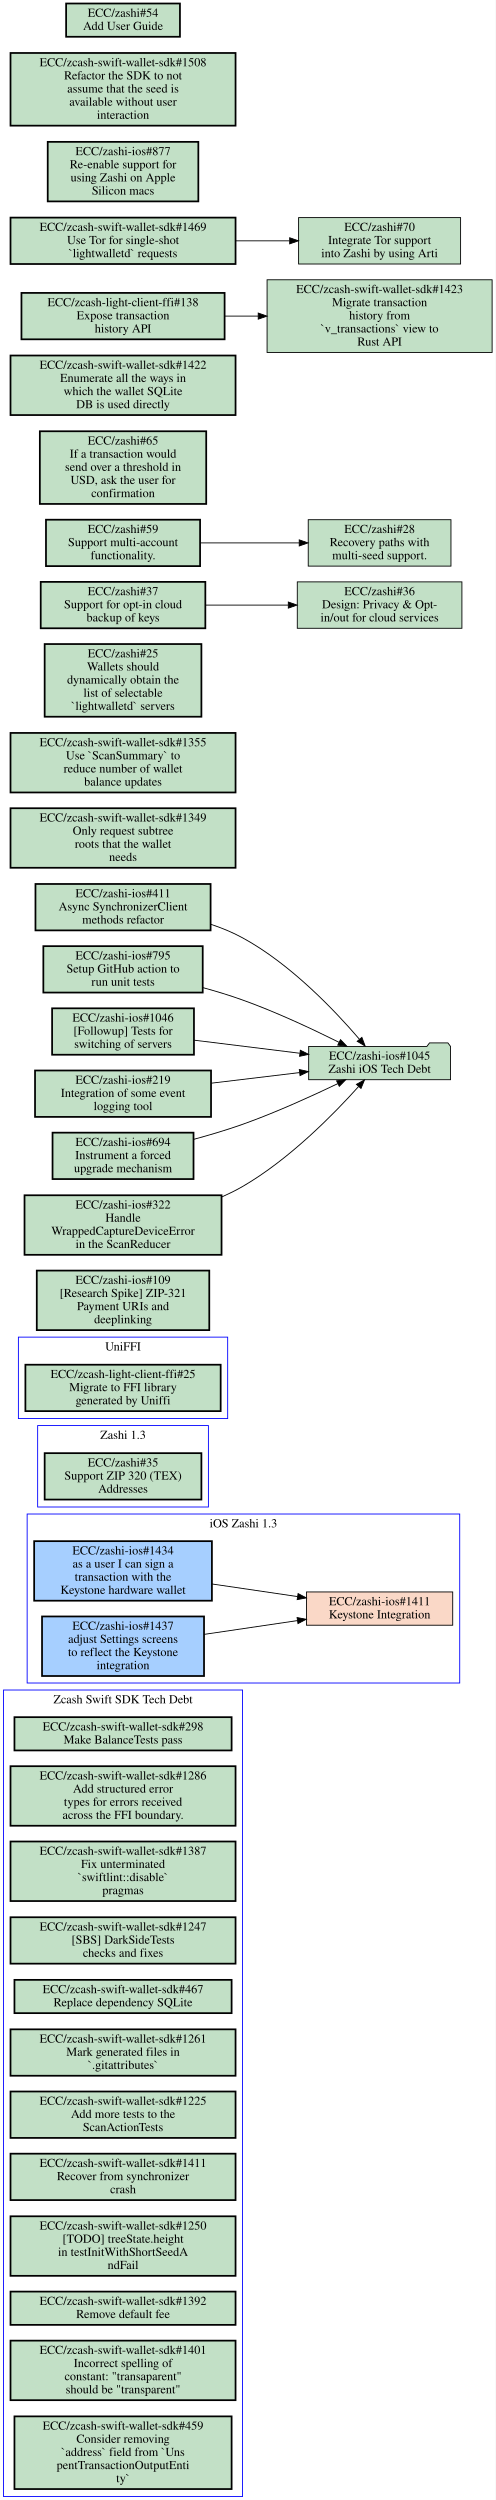
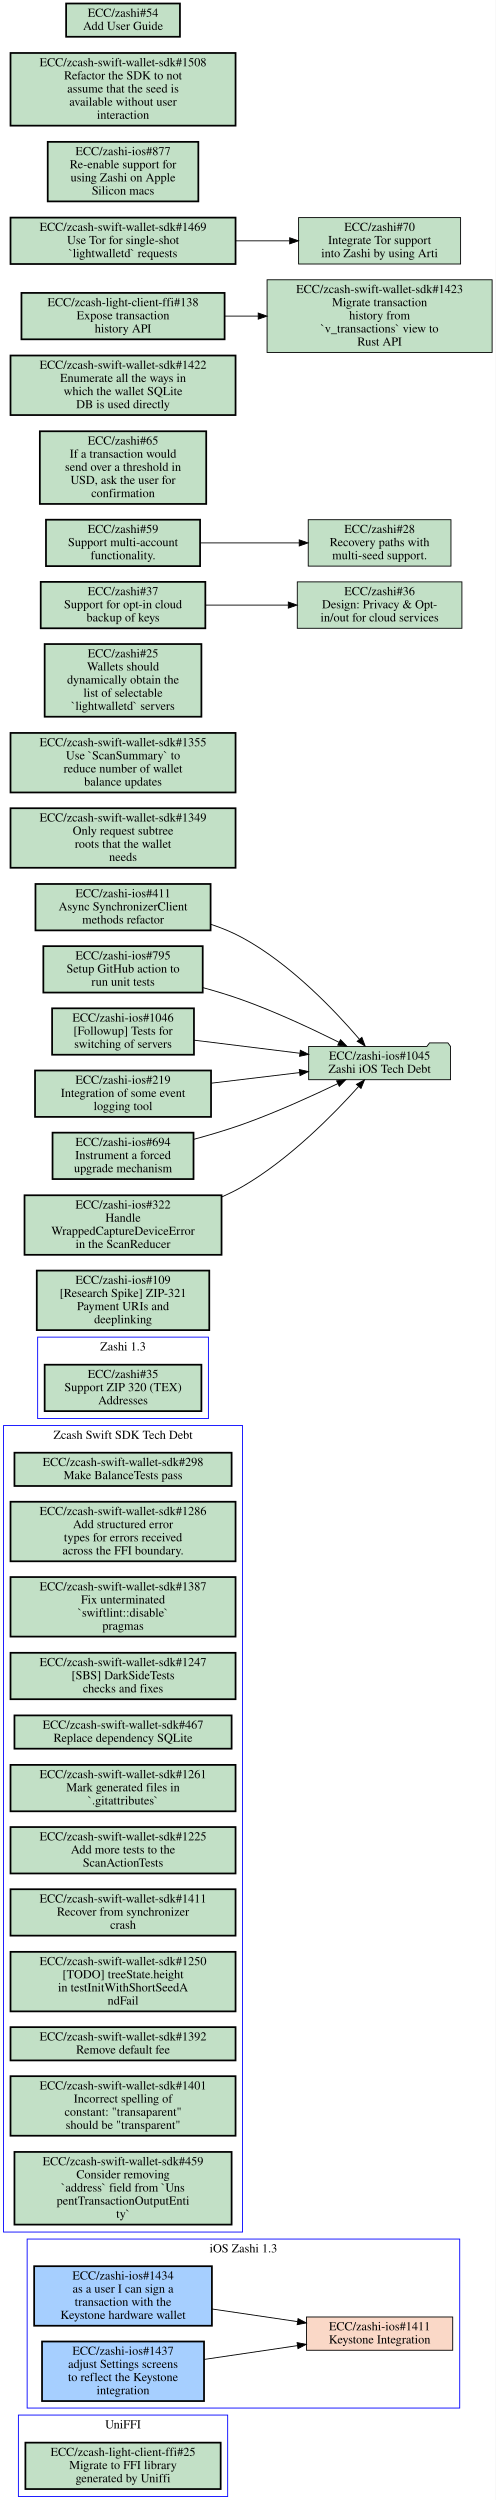
<svg xmlns="http://www.w3.org/2000/svg" xmlns:xlink="http://www.w3.org/1999/xlink" width="566pt" height="2855pt" viewBox="0.00 0.00 566.00 2855.00">
  <g id="graph0" class="graph" transform="scale(1 1) rotate(0) translate(4 2851)">
    <polygon fill="white" stroke="transparent" points="-4,4 -4,-2851 562,-2851 562,4 -4,4" />
    <g id="clust1" class="cluster">
-       <polygon fill="none" stroke="blue" points="27,-929 27,-1122 521,-1122 521,-929 27,-929" />
-       <text text-anchor="middle" x="274" y="-1106.8" font-family="Times,serif" font-size="14.00">iOS Zashi 1.3</text>
+       <polygon fill="none" stroke="blue" points="39,-1231 39,-1324 234,-1324 234,-1231 39,-1231" />
+       <text text-anchor="middle" x="136.5" y="-1308.8" font-family="Times,serif" font-size="14.00">Zashi 1.3</text>
    </g>
    <g id="clust2" class="cluster">
-       <polygon fill="none" stroke="blue" points="0,0 0,-921 273,-921 273,0 0,0" />
-       <text text-anchor="middle" x="136.5" y="-905.8" font-family="Times,serif" font-size="14.00">Zcash Swift SDK Tech Debt</text>
+       <polygon fill="none" stroke="blue" points="0,-302 0,-1223 273,-1223 273,-302 0,-302" />
+       <text text-anchor="middle" x="136.5" y="-1207.8" font-family="Times,serif" font-size="14.00">Zcash Swift SDK Tech Debt</text>
    </g>
    <g id="clust3" class="cluster">
-       <polygon fill="none" stroke="blue" points="39,-1130 39,-1223 234,-1223 234,-1130 39,-1130" />
-       <text text-anchor="middle" x="136.5" y="-1207.8" font-family="Times,serif" font-size="14.00">Zashi 1.3</text>
+       <polygon fill="none" stroke="blue" points="27,-101 27,-294 521,-294 521,-101 27,-101" />
+       <text text-anchor="middle" x="274" y="-278.8" font-family="Times,serif" font-size="14.00">iOS Zashi 1.3</text>
    </g>
    <g id="clust4" class="cluster">
-       <polygon fill="none" stroke="blue" points="17,-1231 17,-1324 256,-1324 256,-1231 17,-1231" />
-       <text text-anchor="middle" x="136.5" y="-1308.8" font-family="Times,serif" font-size="14.00">UniFFI</text>
-     </g>
-     <g id="node1" class="node closed">
+       <polygon fill="none" stroke="blue" points="17,0 17,-93 256,-93 256,0 17,0" />
+       <text text-anchor="middle" x="136.5" y="-77.8" font-family="Times,serif" font-size="14.00">UniFFI</text>
+     </g>
+     <g id="node1" class="node open">
      <g id="a_node1">
-         <a xlink:href="https://github.com/Electric-Coin-Company/zashi-ios/issues/1411" xlink:title="ECC/zashi-ios#1411&#10;Keystone Integration" target="_blank">
-           <polygon fill="#fad8c7" stroke="black" points="513,-1033 346,-1033 346,-995 513,-995 513,-1033" />
-           <text text-anchor="middle" x="429.5" y="-1017.8" font-family="Times,serif" font-size="14.00">ECC/zashi-ios#1411</text>
-           <text text-anchor="middle" x="429.5" y="-1002.8" font-family="Times,serif" font-size="14.00">Keystone Integration</text>
-         </a>
-       </g>
-     </g>
-     <g id="node2" class="node committed">
+         <a xlink:href="https://github.com/Electric-Coin-Company/zashi/issues/35" xlink:title="ECC/zashi#35&#10;Support ZIP 320 (TEX)&#10;Addresses" target="_blank">
+           <polygon fill="#c2e0c6" stroke="black" stroke-width="2" points="226,-1292.5 47,-1292.5 47,-1239.5 226,-1239.5 226,-1292.5" />
+           <text text-anchor="middle" x="136.5" y="-1277.3" font-family="Times,serif" font-size="14.00">ECC/zashi#35</text>
+           <text text-anchor="middle" x="136.5" y="-1262.3" font-family="Times,serif" font-size="14.00">Support ZIP 320 (TEX)</text>
+           <text text-anchor="middle" x="136.5" y="-1247.3" font-family="Times,serif" font-size="14.00">Addresses</text>
+         </a>
+       </g>
+     </g>
+     <g id="node2" class="node open">
      <g id="a_node2">
-         <a xlink:href="https://github.com/Electric-Coin-Company/zashi-ios/issues/1434" xlink:title="ECC/zashi-ios#1434&#10;as a user I can sign a&#10;transaction with the&#10;Keystone hardware wallet" target="_blank">
-           <polygon fill="#a6cfff" stroke="black" stroke-width="2" points="238,-1091 35,-1091 35,-1023 238,-1023 238,-1091" />
-           <text text-anchor="middle" x="136.5" y="-1075.8" font-family="Times,serif" font-size="14.00">ECC/zashi-ios#1434</text>
-           <text text-anchor="middle" x="136.5" y="-1060.8" font-family="Times,serif" font-size="14.00">as a user I can sign a</text>
-           <text text-anchor="middle" x="136.5" y="-1045.8" font-family="Times,serif" font-size="14.00">transaction with the</text>
-           <text text-anchor="middle" x="136.5" y="-1030.8" font-family="Times,serif" font-size="14.00">Keystone hardware wallet</text>
-         </a>
-       </g>
-     </g>
-     <g id="edge1" class="edge">
-       <path fill="none" stroke="black" d="M238.05,-1042.1C269.78,-1037.5 304.66,-1032.3 335.81,-1027.7" />
-       <polygon fill="black" stroke="black" points="336.41,-1031.15 345.78,-1026.2 335.37,-1024.23 336.41,-1031.15" />
-     </g>
-     <g id="node3" class="node committed">
+         <a xlink:href="https://github.com/Electric-Coin-Company/zcash-swift-wallet-sdk/issues/298" xlink:title="ECC/zcash-swift-wallet-sdk#298&#10;Make BalanceTests pass" target="_blank">
+           <polygon fill="#c2e0c6" stroke="black" stroke-width="2" points="260.5,-1192 12.5,-1192 12.5,-1154 260.5,-1154 260.5,-1192" />
+           <text text-anchor="middle" x="136.5" y="-1176.8" font-family="Times,serif" font-size="14.00">ECC/zcash-swift-wallet-sdk#298</text>
+           <text text-anchor="middle" x="136.5" y="-1161.8" font-family="Times,serif" font-size="14.00">Make BalanceTests pass</text>
+         </a>
+       </g>
+     </g>
+     <g id="node3" class="node open">
      <g id="a_node3">
-         <a xlink:href="https://github.com/Electric-Coin-Company/zashi-ios/issues/1437" xlink:title="ECC/zashi-ios#1437&#10;adjust Settings screens&#10;to reflect the Keystone&#10;integration" target="_blank">
-           <polygon fill="#a6cfff" stroke="black" stroke-width="2" points="229,-1005 44,-1005 44,-937 229,-937 229,-1005" />
-           <text text-anchor="middle" x="136.5" y="-989.8" font-family="Times,serif" font-size="14.00">ECC/zashi-ios#1437</text>
-           <text text-anchor="middle" x="136.5" y="-974.8" font-family="Times,serif" font-size="14.00">adjust Settings screens</text>
-           <text text-anchor="middle" x="136.5" y="-959.8" font-family="Times,serif" font-size="14.00">to reflect the Keystone</text>
-           <text text-anchor="middle" x="136.5" y="-944.8" font-family="Times,serif" font-size="14.00">integration</text>
-         </a>
-       </g>
-     </g>
-     <g id="edge2" class="edge">
-       <path fill="none" stroke="black" d="M229.17,-984.55C263.14,-989.57 301.66,-995.3 335.72,-1000.3" />
-       <polygon fill="black" stroke="black" points="335.26,-1003.77 345.67,-1001.8 336.3,-996.85 335.26,-1003.77" />
+         <a xlink:href="https://github.com/Electric-Coin-Company/zcash-swift-wallet-sdk/issues/1286" xlink:title="ECC/zcash-swift-wallet-sdk#1286&#10;Add structured error&#10;types for errors received&#10;across the FFI boundary." target="_blank">
+           <polygon fill="#c2e0c6" stroke="black" stroke-width="2" points="265,-1136 8,-1136 8,-1068 265,-1068 265,-1136" />
+           <text text-anchor="middle" x="136.5" y="-1120.8" font-family="Times,serif" font-size="14.00">ECC/zcash-swift-wallet-sdk#1286</text>
+           <text text-anchor="middle" x="136.5" y="-1105.8" font-family="Times,serif" font-size="14.00">Add structured error</text>
+           <text text-anchor="middle" x="136.5" y="-1090.8" font-family="Times,serif" font-size="14.00">types for errors received</text>
+           <text text-anchor="middle" x="136.5" y="-1075.8" font-family="Times,serif" font-size="14.00">across the FFI boundary.</text>
+         </a>
+       </g>
    </g>
    <g id="node4" class="node open">
      <g id="a_node4">
-         <a xlink:href="https://github.com/Electric-Coin-Company/zcash-swift-wallet-sdk/issues/298" xlink:title="ECC/zcash-swift-wallet-sdk#298&#10;Make BalanceTests pass" target="_blank">
-           <polygon fill="#c2e0c6" stroke="black" stroke-width="2" points="260.5,-890 12.5,-890 12.5,-852 260.5,-852 260.5,-890" />
-           <text text-anchor="middle" x="136.5" y="-874.8" font-family="Times,serif" font-size="14.00">ECC/zcash-swift-wallet-sdk#298</text>
-           <text text-anchor="middle" x="136.5" y="-859.8" font-family="Times,serif" font-size="14.00">Make BalanceTests pass</text>
+         <a xlink:href="https://github.com/Electric-Coin-Company/zcash-swift-wallet-sdk/issues/1387" xlink:title="ECC/zcash-swift-wallet-sdk#1387&#10;Fix unterminated&#10;`swiftlint::disable`&#10;pragmas" target="_blank">
+           <polygon fill="#c2e0c6" stroke="black" stroke-width="2" points="265,-1050 8,-1050 8,-982 265,-982 265,-1050" />
+           <text text-anchor="middle" x="136.5" y="-1034.8" font-family="Times,serif" font-size="14.00">ECC/zcash-swift-wallet-sdk#1387</text>
+           <text text-anchor="middle" x="136.5" y="-1019.8" font-family="Times,serif" font-size="14.00">Fix unterminated</text>
+           <text text-anchor="middle" x="136.5" y="-1004.8" font-family="Times,serif" font-size="14.00">`swiftlint::disable`</text>
+           <text text-anchor="middle" x="136.5" y="-989.8" font-family="Times,serif" font-size="14.00">pragmas</text>
        </a>
      </g>
    </g>
    <g id="node5" class="node open">
      <g id="a_node5">
-         <a xlink:href="https://github.com/Electric-Coin-Company/zcash-swift-wallet-sdk/issues/1286" xlink:title="ECC/zcash-swift-wallet-sdk#1286&#10;Add structured error&#10;types for errors received&#10;across the FFI boundary." target="_blank">
-           <polygon fill="#c2e0c6" stroke="black" stroke-width="2" points="265,-834 8,-834 8,-766 265,-766 265,-834" />
-           <text text-anchor="middle" x="136.5" y="-818.8" font-family="Times,serif" font-size="14.00">ECC/zcash-swift-wallet-sdk#1286</text>
-           <text text-anchor="middle" x="136.5" y="-803.8" font-family="Times,serif" font-size="14.00">Add structured error</text>
-           <text text-anchor="middle" x="136.5" y="-788.8" font-family="Times,serif" font-size="14.00">types for errors received</text>
-           <text text-anchor="middle" x="136.5" y="-773.8" font-family="Times,serif" font-size="14.00">across the FFI boundary.</text>
+         <a xlink:href="https://github.com/Electric-Coin-Company/zcash-swift-wallet-sdk/issues/1247" xlink:title="ECC/zcash-swift-wallet-sdk#1247&#10;[SBS] DarkSideTests&#10;checks and fixes" target="_blank">
+           <polygon fill="#c2e0c6" stroke="black" stroke-width="2" points="265,-963.5 8,-963.5 8,-910.5 265,-910.5 265,-963.5" />
+           <text text-anchor="middle" x="136.5" y="-948.3" font-family="Times,serif" font-size="14.00">ECC/zcash-swift-wallet-sdk#1247</text>
+           <text text-anchor="middle" x="136.5" y="-933.3" font-family="Times,serif" font-size="14.00">[SBS] DarkSideTests</text>
+           <text text-anchor="middle" x="136.5" y="-918.3" font-family="Times,serif" font-size="14.00">checks and fixes</text>
        </a>
      </g>
    </g>
    <g id="node6" class="node open">
      <g id="a_node6">
-         <a xlink:href="https://github.com/Electric-Coin-Company/zcash-swift-wallet-sdk/issues/1387" xlink:title="ECC/zcash-swift-wallet-sdk#1387&#10;Fix unterminated&#10;`swiftlint::disable`&#10;pragmas" target="_blank">
-           <polygon fill="#c2e0c6" stroke="black" stroke-width="2" points="265,-748 8,-748 8,-680 265,-680 265,-748" />
-           <text text-anchor="middle" x="136.5" y="-732.8" font-family="Times,serif" font-size="14.00">ECC/zcash-swift-wallet-sdk#1387</text>
-           <text text-anchor="middle" x="136.5" y="-717.8" font-family="Times,serif" font-size="14.00">Fix unterminated</text>
-           <text text-anchor="middle" x="136.5" y="-702.8" font-family="Times,serif" font-size="14.00">`swiftlint::disable`</text>
-           <text text-anchor="middle" x="136.5" y="-687.8" font-family="Times,serif" font-size="14.00">pragmas</text>
+         <a xlink:href="https://github.com/Electric-Coin-Company/zcash-swift-wallet-sdk/issues/467" xlink:title="ECC/zcash-swift-wallet-sdk#467&#10;Replace dependency SQLite" target="_blank">
+           <polygon fill="#c2e0c6" stroke="black" stroke-width="2" points="260.5,-892 12.5,-892 12.5,-854 260.5,-854 260.5,-892" />
+           <text text-anchor="middle" x="136.5" y="-876.8" font-family="Times,serif" font-size="14.00">ECC/zcash-swift-wallet-sdk#467</text>
+           <text text-anchor="middle" x="136.5" y="-861.8" font-family="Times,serif" font-size="14.00">Replace dependency SQLite</text>
        </a>
      </g>
    </g>
    <g id="node7" class="node open">
      <g id="a_node7">
-         <a xlink:href="https://github.com/Electric-Coin-Company/zcash-swift-wallet-sdk/issues/1247" xlink:title="ECC/zcash-swift-wallet-sdk#1247&#10;[SBS] DarkSideTests&#10;checks and fixes" target="_blank">
-           <polygon fill="#c2e0c6" stroke="black" stroke-width="2" points="265,-661.5 8,-661.5 8,-608.5 265,-608.5 265,-661.5" />
-           <text text-anchor="middle" x="136.5" y="-646.3" font-family="Times,serif" font-size="14.00">ECC/zcash-swift-wallet-sdk#1247</text>
-           <text text-anchor="middle" x="136.5" y="-631.3" font-family="Times,serif" font-size="14.00">[SBS] DarkSideTests</text>
-           <text text-anchor="middle" x="136.5" y="-616.3" font-family="Times,serif" font-size="14.00">checks and fixes</text>
+         <a xlink:href="https://github.com/Electric-Coin-Company/zcash-swift-wallet-sdk/issues/1261" xlink:title="ECC/zcash-swift-wallet-sdk#1261&#10;Mark generated files in&#10;`.gitattributes`" target="_blank">
+           <polygon fill="#c2e0c6" stroke="black" stroke-width="2" points="265,-835.5 8,-835.5 8,-782.5 265,-782.5 265,-835.5" />
+           <text text-anchor="middle" x="136.5" y="-820.3" font-family="Times,serif" font-size="14.00">ECC/zcash-swift-wallet-sdk#1261</text>
+           <text text-anchor="middle" x="136.5" y="-805.3" font-family="Times,serif" font-size="14.00">Mark generated files in</text>
+           <text text-anchor="middle" x="136.5" y="-790.3" font-family="Times,serif" font-size="14.00">`.gitattributes`</text>
        </a>
      </g>
    </g>
    <g id="node8" class="node open">
      <g id="a_node8">
-         <a xlink:href="https://github.com/Electric-Coin-Company/zcash-swift-wallet-sdk/issues/467" xlink:title="ECC/zcash-swift-wallet-sdk#467&#10;Replace dependency SQLite" target="_blank">
-           <polygon fill="#c2e0c6" stroke="black" stroke-width="2" points="260.5,-590 12.5,-590 12.5,-552 260.5,-552 260.5,-590" />
-           <text text-anchor="middle" x="136.5" y="-574.8" font-family="Times,serif" font-size="14.00">ECC/zcash-swift-wallet-sdk#467</text>
-           <text text-anchor="middle" x="136.5" y="-559.8" font-family="Times,serif" font-size="14.00">Replace dependency SQLite</text>
+         <a xlink:href="https://github.com/Electric-Coin-Company/zcash-swift-wallet-sdk/issues/1225" xlink:title="ECC/zcash-swift-wallet-sdk#1225&#10;Add more tests to the&#10;ScanActionTests" target="_blank">
+           <polygon fill="#c2e0c6" stroke="black" stroke-width="2" points="265,-764.5 8,-764.5 8,-711.5 265,-711.5 265,-764.5" />
+           <text text-anchor="middle" x="136.5" y="-749.3" font-family="Times,serif" font-size="14.00">ECC/zcash-swift-wallet-sdk#1225</text>
+           <text text-anchor="middle" x="136.5" y="-734.3" font-family="Times,serif" font-size="14.00">Add more tests to the</text>
+           <text text-anchor="middle" x="136.5" y="-719.3" font-family="Times,serif" font-size="14.00">ScanActionTests</text>
        </a>
      </g>
    </g>
    <g id="node9" class="node open">
      <g id="a_node9">
-         <a xlink:href="https://github.com/Electric-Coin-Company/zcash-swift-wallet-sdk/issues/1261" xlink:title="ECC/zcash-swift-wallet-sdk#1261&#10;Mark generated files in&#10;`.gitattributes`" target="_blank">
-           <polygon fill="#c2e0c6" stroke="black" stroke-width="2" points="265,-533.5 8,-533.5 8,-480.5 265,-480.5 265,-533.5" />
-           <text text-anchor="middle" x="136.5" y="-518.3" font-family="Times,serif" font-size="14.00">ECC/zcash-swift-wallet-sdk#1261</text>
-           <text text-anchor="middle" x="136.5" y="-503.3" font-family="Times,serif" font-size="14.00">Mark generated files in</text>
-           <text text-anchor="middle" x="136.5" y="-488.3" font-family="Times,serif" font-size="14.00">`.gitattributes`</text>
+         <a xlink:href="https://github.com/Electric-Coin-Company/zcash-swift-wallet-sdk/issues/1411" xlink:title="ECC/zcash-swift-wallet-sdk#1411&#10;Recover from synchronizer&#10;crash" target="_blank">
+           <polygon fill="#c2e0c6" stroke="black" stroke-width="2" points="265,-693.5 8,-693.5 8,-640.5 265,-640.5 265,-693.5" />
+           <text text-anchor="middle" x="136.5" y="-678.3" font-family="Times,serif" font-size="14.00">ECC/zcash-swift-wallet-sdk#1411</text>
+           <text text-anchor="middle" x="136.5" y="-663.3" font-family="Times,serif" font-size="14.00">Recover from synchronizer</text>
+           <text text-anchor="middle" x="136.5" y="-648.3" font-family="Times,serif" font-size="14.00">crash</text>
        </a>
      </g>
    </g>
    <g id="node10" class="node open">
      <g id="a_node10">
-         <a xlink:href="https://github.com/Electric-Coin-Company/zcash-swift-wallet-sdk/issues/1225" xlink:title="ECC/zcash-swift-wallet-sdk#1225&#10;Add more tests to the&#10;ScanActionTests" target="_blank">
-           <polygon fill="#c2e0c6" stroke="black" stroke-width="2" points="265,-462.5 8,-462.5 8,-409.5 265,-409.5 265,-462.5" />
-           <text text-anchor="middle" x="136.5" y="-447.3" font-family="Times,serif" font-size="14.00">ECC/zcash-swift-wallet-sdk#1225</text>
-           <text text-anchor="middle" x="136.5" y="-432.3" font-family="Times,serif" font-size="14.00">Add more tests to the</text>
-           <text text-anchor="middle" x="136.5" y="-417.3" font-family="Times,serif" font-size="14.00">ScanActionTests</text>
+         <a xlink:href="https://github.com/Electric-Coin-Company/zcash-swift-wallet-sdk/issues/1250" xlink:title="ECC/zcash-swift-wallet-sdk#1250&#10;[TODO] treeState.height&#10;in testInitWithShortSeedA&#10;ndFail" target="_blank">
+           <polygon fill="#c2e0c6" stroke="black" stroke-width="2" points="265,-622 8,-622 8,-554 265,-554 265,-622" />
+           <text text-anchor="middle" x="136.5" y="-606.8" font-family="Times,serif" font-size="14.00">ECC/zcash-swift-wallet-sdk#1250</text>
+           <text text-anchor="middle" x="136.5" y="-591.8" font-family="Times,serif" font-size="14.00">[TODO] treeState.height</text>
+           <text text-anchor="middle" x="136.5" y="-576.8" font-family="Times,serif" font-size="14.00">in testInitWithShortSeedA</text>
+           <text text-anchor="middle" x="136.5" y="-561.8" font-family="Times,serif" font-size="14.00">ndFail</text>
        </a>
      </g>
    </g>
    <g id="node11" class="node open">
      <g id="a_node11">
-         <a xlink:href="https://github.com/Electric-Coin-Company/zcash-swift-wallet-sdk/issues/1411" xlink:title="ECC/zcash-swift-wallet-sdk#1411&#10;Recover from synchronizer&#10;crash" target="_blank">
-           <polygon fill="#c2e0c6" stroke="black" stroke-width="2" points="265,-391.5 8,-391.5 8,-338.5 265,-338.5 265,-391.5" />
-           <text text-anchor="middle" x="136.5" y="-376.3" font-family="Times,serif" font-size="14.00">ECC/zcash-swift-wallet-sdk#1411</text>
-           <text text-anchor="middle" x="136.5" y="-361.3" font-family="Times,serif" font-size="14.00">Recover from synchronizer</text>
-           <text text-anchor="middle" x="136.5" y="-346.3" font-family="Times,serif" font-size="14.00">crash</text>
+         <a xlink:href="https://github.com/Electric-Coin-Company/zcash-swift-wallet-sdk/issues/1392" xlink:title="ECC/zcash-swift-wallet-sdk#1392&#10;Remove default fee" target="_blank">
+           <polygon fill="#c2e0c6" stroke="black" stroke-width="2" points="265,-536 8,-536 8,-498 265,-498 265,-536" />
+           <text text-anchor="middle" x="136.5" y="-520.8" font-family="Times,serif" font-size="14.00">ECC/zcash-swift-wallet-sdk#1392</text>
+           <text text-anchor="middle" x="136.5" y="-505.8" font-family="Times,serif" font-size="14.00">Remove default fee</text>
        </a>
      </g>
    </g>
    <g id="node12" class="node open">
      <g id="a_node12">
-         <a xlink:href="https://github.com/Electric-Coin-Company/zcash-swift-wallet-sdk/issues/1250" xlink:title="ECC/zcash-swift-wallet-sdk#1250&#10;[TODO] treeState.height&#10;in testInitWithShortSeedA&#10;ndFail" target="_blank">
-           <polygon fill="#c2e0c6" stroke="black" stroke-width="2" points="265,-320 8,-320 8,-252 265,-252 265,-320" />
-           <text text-anchor="middle" x="136.5" y="-304.8" font-family="Times,serif" font-size="14.00">ECC/zcash-swift-wallet-sdk#1250</text>
-           <text text-anchor="middle" x="136.5" y="-289.8" font-family="Times,serif" font-size="14.00">[TODO] treeState.height</text>
-           <text text-anchor="middle" x="136.5" y="-274.8" font-family="Times,serif" font-size="14.00">in testInitWithShortSeedA</text>
-           <text text-anchor="middle" x="136.5" y="-259.8" font-family="Times,serif" font-size="14.00">ndFail</text>
+         <a xlink:href="https://github.com/Electric-Coin-Company/zcash-swift-wallet-sdk/issues/1401" xlink:title="ECC/zcash-swift-wallet-sdk#1401&#10;Incorrect spelling of&#10;constant: &quot;transaparent&quot;&#10;should be &quot;transparent&quot;" target="_blank">
+           <polygon fill="#c2e0c6" stroke="black" stroke-width="2" points="265,-480 8,-480 8,-412 265,-412 265,-480" />
+           <text text-anchor="middle" x="136.5" y="-464.8" font-family="Times,serif" font-size="14.00">ECC/zcash-swift-wallet-sdk#1401</text>
+           <text text-anchor="middle" x="136.5" y="-449.8" font-family="Times,serif" font-size="14.00">Incorrect spelling of</text>
+           <text text-anchor="middle" x="136.5" y="-434.8" font-family="Times,serif" font-size="14.00">constant: "transaparent"</text>
+           <text text-anchor="middle" x="136.5" y="-419.8" font-family="Times,serif" font-size="14.00">should be "transparent"</text>
        </a>
      </g>
    </g>
    <g id="node13" class="node open">
      <g id="a_node13">
-         <a xlink:href="https://github.com/Electric-Coin-Company/zcash-swift-wallet-sdk/issues/1392" xlink:title="ECC/zcash-swift-wallet-sdk#1392&#10;Remove default fee" target="_blank">
-           <polygon fill="#c2e0c6" stroke="black" stroke-width="2" points="265,-234 8,-234 8,-196 265,-196 265,-234" />
-           <text text-anchor="middle" x="136.5" y="-218.8" font-family="Times,serif" font-size="14.00">ECC/zcash-swift-wallet-sdk#1392</text>
-           <text text-anchor="middle" x="136.5" y="-203.8" font-family="Times,serif" font-size="14.00">Remove default fee</text>
-         </a>
-       </g>
-     </g>
-     <g id="node14" class="node open">
+         <a xlink:href="https://github.com/Electric-Coin-Company/zcash-swift-wallet-sdk/issues/459" xlink:title="ECC/zcash-swift-wallet-sdk#459&#10;Consider removing&#10;`address` field from `Uns&#10;pentTransactionOutputEnti&#10;ty`" target="_blank">
+           <polygon fill="#c2e0c6" stroke="black" stroke-width="2" points="260.5,-393.5 12.5,-393.5 12.5,-310.5 260.5,-310.5 260.5,-393.5" />
+           <text text-anchor="middle" x="136.5" y="-378.3" font-family="Times,serif" font-size="14.00">ECC/zcash-swift-wallet-sdk#459</text>
+           <text text-anchor="middle" x="136.5" y="-363.3" font-family="Times,serif" font-size="14.00">Consider removing</text>
+           <text text-anchor="middle" x="136.5" y="-348.3" font-family="Times,serif" font-size="14.00">`address` field from `Uns</text>
+           <text text-anchor="middle" x="136.5" y="-333.3" font-family="Times,serif" font-size="14.00">pentTransactionOutputEnti</text>
+           <text text-anchor="middle" x="136.5" y="-318.3" font-family="Times,serif" font-size="14.00">ty`</text>
+         </a>
+       </g>
+     </g>
+     <g id="node14" class="node closed">
      <g id="a_node14">
-         <a xlink:href="https://github.com/Electric-Coin-Company/zcash-swift-wallet-sdk/issues/1401" xlink:title="ECC/zcash-swift-wallet-sdk#1401&#10;Incorrect spelling of&#10;constant: &quot;transaparent&quot;&#10;should be &quot;transparent&quot;" target="_blank">
-           <polygon fill="#c2e0c6" stroke="black" stroke-width="2" points="265,-178 8,-178 8,-110 265,-110 265,-178" />
-           <text text-anchor="middle" x="136.5" y="-162.8" font-family="Times,serif" font-size="14.00">ECC/zcash-swift-wallet-sdk#1401</text>
-           <text text-anchor="middle" x="136.5" y="-147.8" font-family="Times,serif" font-size="14.00">Incorrect spelling of</text>
-           <text text-anchor="middle" x="136.5" y="-132.8" font-family="Times,serif" font-size="14.00">constant: "transaparent"</text>
-           <text text-anchor="middle" x="136.5" y="-117.8" font-family="Times,serif" font-size="14.00">should be "transparent"</text>
-         </a>
-       </g>
-     </g>
-     <g id="node15" class="node open">
+         <a xlink:href="https://github.com/Electric-Coin-Company/zashi-ios/issues/1411" xlink:title="ECC/zashi-ios#1411&#10;Keystone Integration" target="_blank">
+           <polygon fill="#fad8c7" stroke="black" points="513,-205 346,-205 346,-167 513,-167 513,-205" />
+           <text text-anchor="middle" x="429.5" y="-189.8" font-family="Times,serif" font-size="14.00">ECC/zashi-ios#1411</text>
+           <text text-anchor="middle" x="429.5" y="-174.8" font-family="Times,serif" font-size="14.00">Keystone Integration</text>
+         </a>
+       </g>
+     </g>
+     <g id="node15" class="node committed">
      <g id="a_node15">
-         <a xlink:href="https://github.com/Electric-Coin-Company/zcash-swift-wallet-sdk/issues/459" xlink:title="ECC/zcash-swift-wallet-sdk#459&#10;Consider removing&#10;`address` field from `Uns&#10;pentTransactionOutputEnti&#10;ty`" target="_blank">
-           <polygon fill="#c2e0c6" stroke="black" stroke-width="2" points="260.5,-91.5 12.5,-91.5 12.5,-8.5 260.5,-8.5 260.5,-91.5" />
-           <text text-anchor="middle" x="136.5" y="-76.3" font-family="Times,serif" font-size="14.00">ECC/zcash-swift-wallet-sdk#459</text>
-           <text text-anchor="middle" x="136.5" y="-61.3" font-family="Times,serif" font-size="14.00">Consider removing</text>
-           <text text-anchor="middle" x="136.5" y="-46.3" font-family="Times,serif" font-size="14.00">`address` field from `Uns</text>
-           <text text-anchor="middle" x="136.5" y="-31.3" font-family="Times,serif" font-size="14.00">pentTransactionOutputEnti</text>
-           <text text-anchor="middle" x="136.5" y="-16.3" font-family="Times,serif" font-size="14.00">ty`</text>
-         </a>
-       </g>
-     </g>
-     <g id="node16" class="node open">
+         <a xlink:href="https://github.com/Electric-Coin-Company/zashi-ios/issues/1434" xlink:title="ECC/zashi-ios#1434&#10;as a user I can sign a&#10;transaction with the&#10;Keystone hardware wallet" target="_blank">
+           <polygon fill="#a6cfff" stroke="black" stroke-width="2" points="238,-263 35,-263 35,-195 238,-195 238,-263" />
+           <text text-anchor="middle" x="136.5" y="-247.8" font-family="Times,serif" font-size="14.00">ECC/zashi-ios#1434</text>
+           <text text-anchor="middle" x="136.5" y="-232.8" font-family="Times,serif" font-size="14.00">as a user I can sign a</text>
+           <text text-anchor="middle" x="136.5" y="-217.8" font-family="Times,serif" font-size="14.00">transaction with the</text>
+           <text text-anchor="middle" x="136.5" y="-202.8" font-family="Times,serif" font-size="14.00">Keystone hardware wallet</text>
+         </a>
+       </g>
+     </g>
+     <g id="edge1" class="edge">
+       <path fill="none" stroke="black" d="M238.05,-214.14C269.78,-209.45 304.66,-204.3 335.81,-199.7" />
+       <polygon fill="black" stroke="black" points="336.4,-203.15 345.78,-198.22 335.37,-196.23 336.4,-203.15" />
+     </g>
+     <g id="node16" class="node committed">
      <g id="a_node16">
-         <a xlink:href="https://github.com/Electric-Coin-Company/zashi/issues/35" xlink:title="ECC/zashi#35&#10;Support ZIP 320 (TEX)&#10;Addresses" target="_blank">
-           <polygon fill="#c2e0c6" stroke="black" stroke-width="2" points="226,-1191.5 47,-1191.5 47,-1138.5 226,-1138.5 226,-1191.5" />
-           <text text-anchor="middle" x="136.5" y="-1176.3" font-family="Times,serif" font-size="14.00">ECC/zashi#35</text>
-           <text text-anchor="middle" x="136.5" y="-1161.3" font-family="Times,serif" font-size="14.00">Support ZIP 320 (TEX)</text>
-           <text text-anchor="middle" x="136.5" y="-1146.3" font-family="Times,serif" font-size="14.00">Addresses</text>
-         </a>
-       </g>
+         <a xlink:href="https://github.com/Electric-Coin-Company/zashi-ios/issues/1437" xlink:title="ECC/zashi-ios#1437&#10;adjust Settings screens&#10;to reflect the Keystone&#10;integration" target="_blank">
+           <polygon fill="#a6cfff" stroke="black" stroke-width="2" points="229,-177 44,-177 44,-109 229,-109 229,-177" />
+           <text text-anchor="middle" x="136.5" y="-161.8" font-family="Times,serif" font-size="14.00">ECC/zashi-ios#1437</text>
+           <text text-anchor="middle" x="136.5" y="-146.8" font-family="Times,serif" font-size="14.00">adjust Settings screens</text>
+           <text text-anchor="middle" x="136.5" y="-131.8" font-family="Times,serif" font-size="14.00">to reflect the Keystone</text>
+           <text text-anchor="middle" x="136.5" y="-116.8" font-family="Times,serif" font-size="14.00">integration</text>
+         </a>
+       </g>
+     </g>
+     <g id="edge2" class="edge">
+       <path fill="none" stroke="black" d="M229.17,-156.55C263.14,-161.57 301.66,-167.26 335.72,-172.29" />
+       <polygon fill="black" stroke="black" points="335.27,-175.76 345.67,-173.76 336.29,-168.84 335.27,-175.76" />
    </g>
    <g id="node17" class="node open">
      <g id="a_node17">
        <a xlink:href="https://github.com/Electric-Coin-Company/zcash-light-client-ffi/issues/25" xlink:title="ECC/zcash-light-client-ffi#25&#10;Migrate to FFI library&#10;generated by Uniffi" target="_blank">
-           <polygon fill="#c2e0c6" stroke="black" stroke-width="2" points="248,-1292.5 25,-1292.5 25,-1239.5 248,-1239.5 248,-1292.5" />
-           <text text-anchor="middle" x="136.5" y="-1277.3" font-family="Times,serif" font-size="14.00">ECC/zcash-light-client-ffi#25</text>
-           <text text-anchor="middle" x="136.5" y="-1262.3" font-family="Times,serif" font-size="14.00">Migrate to FFI library</text>
-           <text text-anchor="middle" x="136.5" y="-1247.3" font-family="Times,serif" font-size="14.00">generated by Uniffi</text>
+           <polygon fill="#c2e0c6" stroke="black" stroke-width="2" points="248,-61.5 25,-61.5 25,-8.5 248,-8.5 248,-61.5" />
+           <text text-anchor="middle" x="136.5" y="-46.3" font-family="Times,serif" font-size="14.00">ECC/zcash-light-client-ffi#25</text>
+           <text text-anchor="middle" x="136.5" y="-31.3" font-family="Times,serif" font-size="14.00">Migrate to FFI library</text>
+           <text text-anchor="middle" x="136.5" y="-16.3" font-family="Times,serif" font-size="14.00">generated by Uniffi</text>
        </a>
      </g>
    </g>
    <g id="node18" class="node open">
      <g id="a_node18">
        <a xlink:href="https://github.com/Electric-Coin-Company/zashi-ios/issues/109" xlink:title="ECC/zashi-ios#109&#10;[Research Spike] ZIP-321&#10;Payment URIs and&#10;deeplinking" target="_blank">
          <polygon fill="#c2e0c6" stroke="black" stroke-width="2" points="235,-1400 38,-1400 38,-1332 235,-1332 235,-1400" />
          <text text-anchor="middle" x="136.5" y="-1384.8" font-family="Times,serif" font-size="14.00">ECC/zashi-ios#109</text>
          <text text-anchor="middle" x="136.5" y="-1369.8" font-family="Times,serif" font-size="14.00">[Research Spike] ZIP-321</text>
          <text text-anchor="middle" x="136.5" y="-1354.8" font-family="Times,serif" font-size="14.00">Payment URIs and</text>
          <text text-anchor="middle" x="136.5" y="-1339.8" font-family="Times,serif" font-size="14.00">deeplinking</text>
        </a>
      </g>
    </g>
    <g id="node19" class="node open">
      <g id="a_node19">
        <a xlink:href="https://github.com/Electric-Coin-Company/zashi-ios/issues/411" xlink:title="ECC/zashi-ios#411&#10;Async SynchronizerClient&#10;methods refactor" target="_blank">
          <polygon fill="#c2e0c6" stroke="black" stroke-width="2" points="236.5,-1841.5 36.5,-1841.5 36.5,-1788.5 236.5,-1788.5 236.5,-1841.5" />
          <text text-anchor="middle" x="136.5" y="-1826.3" font-family="Times,serif" font-size="14.00">ECC/zashi-ios#411</text>
          <text text-anchor="middle" x="136.5" y="-1811.3" font-family="Times,serif" font-size="14.00">Async SynchronizerClient</text>
          <text text-anchor="middle" x="136.5" y="-1796.3" font-family="Times,serif" font-size="14.00">methods refactor</text>
        </a>
      </g>
    </g>
    <g id="node20" class="node open">
      <g id="a_node20">
        <a xlink:href="https://github.com/Electric-Coin-Company/zashi-ios/issues/1045" xlink:title="ECC/zashi-ios#1045&#10;Zashi iOS Tech Debt" target="_blank">
          <polygon fill="#c2e0c6" stroke="black" points="510.5,-1656 507.5,-1660 486.5,-1660 483.5,-1656 348.5,-1656 348.5,-1618 510.5,-1618 510.5,-1656" />
          <text text-anchor="middle" x="429.5" y="-1640.8" font-family="Times,serif" font-size="14.00">ECC/zashi-ios#1045</text>
          <text text-anchor="middle" x="429.5" y="-1625.8" font-family="Times,serif" font-size="14.00">Zashi iOS Tech Debt</text>
        </a>
      </g>
    </g>
    <g id="edge3" class="edge">
      <path fill="none" stroke="black" d="M236.64,-1795.5C249.25,-1791.3 261.69,-1786.2 273,-1780 327.95,-1750.1 378.7,-1696.6 406.46,-1664.2" />
      <polygon fill="black" stroke="black" points="409.26,-1666.31 413.01,-1656.4 403.9,-1661.81 409.26,-1666.31" />
    </g>
    <g id="node21" class="node open">
      <g id="a_node21">
        <a xlink:href="https://github.com/Electric-Coin-Company/zashi-ios/issues/795" xlink:title="ECC/zashi-ios#795&#10;Setup GitHub action to&#10;run unit tests" target="_blank">
          <polygon fill="#c2e0c6" stroke="black" stroke-width="2" points="227.5,-1770.5 45.5,-1770.5 45.5,-1717.5 227.5,-1717.5 227.5,-1770.5" />
          <text text-anchor="middle" x="136.5" y="-1755.3" font-family="Times,serif" font-size="14.00">ECC/zashi-ios#795</text>
          <text text-anchor="middle" x="136.5" y="-1740.3" font-family="Times,serif" font-size="14.00">Setup GitHub action to</text>
          <text text-anchor="middle" x="136.5" y="-1725.3" font-family="Times,serif" font-size="14.00">run unit tests</text>
        </a>
      </g>
    </g>
    <g id="edge4" class="edge">
      <path fill="none" stroke="black" d="M227.84,-1723.1C243.06,-1718.9 258.59,-1714.2 273,-1709 311.08,-1695.4 352.57,-1675.9 383.1,-1660.7" />
      <polygon fill="black" stroke="black" points="384.86,-1663.73 392.21,-1656.1 381.71,-1657.48 384.86,-1663.73" />
    </g>
    <g id="node22" class="node open">
      <g id="a_node22">
        <a xlink:href="https://github.com/Electric-Coin-Company/zcash-swift-wallet-sdk/issues/1349" xlink:title="ECC/zcash-swift-wallet-sdk#1349&#10;Only request subtree&#10;roots that the wallet&#10;needs" target="_blank">
          <polygon fill="#c2e0c6" stroke="black" stroke-width="2" points="265,-1928 8,-1928 8,-1860 265,-1860 265,-1928" />
          <text text-anchor="middle" x="136.5" y="-1912.8" font-family="Times,serif" font-size="14.00">ECC/zcash-swift-wallet-sdk#1349</text>
          <text text-anchor="middle" x="136.5" y="-1897.8" font-family="Times,serif" font-size="14.00">Only request subtree</text>
          <text text-anchor="middle" x="136.5" y="-1882.8" font-family="Times,serif" font-size="14.00">roots that the wallet</text>
          <text text-anchor="middle" x="136.5" y="-1867.8" font-family="Times,serif" font-size="14.00">needs</text>
        </a>
      </g>
    </g>
    <g id="node23" class="node open">
      <g id="a_node23">
        <a xlink:href="https://github.com/Electric-Coin-Company/zcash-swift-wallet-sdk/issues/1355" xlink:title="ECC/zcash-swift-wallet-sdk#1355&#10;Use `ScanSummary` to&#10;reduce number of wallet&#10;balance updates" target="_blank">
          <polygon fill="#c2e0c6" stroke="black" stroke-width="2" points="265,-2014 8,-2014 8,-1946 265,-1946 265,-2014" />
          <text text-anchor="middle" x="136.5" y="-1998.8" font-family="Times,serif" font-size="14.00">ECC/zcash-swift-wallet-sdk#1355</text>
          <text text-anchor="middle" x="136.5" y="-1983.8" font-family="Times,serif" font-size="14.00">Use `ScanSummary` to</text>
          <text text-anchor="middle" x="136.5" y="-1968.8" font-family="Times,serif" font-size="14.00">reduce number of wallet</text>
          <text text-anchor="middle" x="136.5" y="-1953.8" font-family="Times,serif" font-size="14.00">balance updates</text>
        </a>
      </g>
    </g>
    <g id="node24" class="node open">
      <g id="a_node24">
        <a xlink:href="https://github.com/Electric-Coin-Company/zashi-ios/issues/1046" xlink:title="ECC/zashi-ios#1046&#10;[Followup] Tests for&#10;switching of servers" target="_blank">
          <polygon fill="#c2e0c6" stroke="black" stroke-width="2" points="217.5,-1699.5 55.5,-1699.5 55.5,-1646.5 217.5,-1646.5 217.5,-1699.5" />
          <text text-anchor="middle" x="136.5" y="-1684.3" font-family="Times,serif" font-size="14.00">ECC/zashi-ios#1046</text>
          <text text-anchor="middle" x="136.5" y="-1669.3" font-family="Times,serif" font-size="14.00">[Followup] Tests for</text>
          <text text-anchor="middle" x="136.5" y="-1654.3" font-family="Times,serif" font-size="14.00">switching of servers</text>
        </a>
      </g>
    </g>
    <g id="edge5" class="edge">
      <path fill="none" stroke="black" d="M217.79,-1663.1C255.16,-1658.4 299.77,-1652.9 338.3,-1648.2" />
      <polygon fill="black" stroke="black" points="338.99,-1651.64 348.47,-1646.9 338.11,-1644.7 338.99,-1651.64" />
    </g>
    <g id="node25" class="node open">
      <g id="a_node25">
        <a xlink:href="https://github.com/Electric-Coin-Company/zashi/issues/25" xlink:title="ECC/zashi#25&#10;Wallets should&#10;dynamically obtain the&#10;list of selectable&#10;`lightwalletd` servers" target="_blank">
          <polygon fill="#c2e0c6" stroke="black" stroke-width="2" points="226,-2115.5 47,-2115.5 47,-2032.5 226,-2032.5 226,-2115.5" />
          <text text-anchor="middle" x="136.5" y="-2100.3" font-family="Times,serif" font-size="14.00">ECC/zashi#25</text>
          <text text-anchor="middle" x="136.5" y="-2085.3" font-family="Times,serif" font-size="14.00">Wallets should</text>
          <text text-anchor="middle" x="136.5" y="-2070.3" font-family="Times,serif" font-size="14.00">dynamically obtain the</text>
          <text text-anchor="middle" x="136.5" y="-2055.3" font-family="Times,serif" font-size="14.00">list of selectable</text>
          <text text-anchor="middle" x="136.5" y="-2040.3" font-family="Times,serif" font-size="14.00">`lightwalletd` servers</text>
        </a>
      </g>
    </g>
    <g id="node26" class="node open">
      <g id="a_node26">
        <a xlink:href="https://github.com/Electric-Coin-Company/zashi/issues/37" xlink:title="ECC/zashi#37&#10;Support for opt-in cloud&#10;backup of keys" target="_blank">
          <polygon fill="#c2e0c6" stroke="black" stroke-width="2" points="230.5,-2186.5 42.5,-2186.5 42.5,-2133.5 230.5,-2133.5 230.5,-2186.5" />
          <text text-anchor="middle" x="136.5" y="-2171.3" font-family="Times,serif" font-size="14.00">ECC/zashi#37</text>
          <text text-anchor="middle" x="136.5" y="-2156.3" font-family="Times,serif" font-size="14.00">Support for opt-in cloud</text>
          <text text-anchor="middle" x="136.5" y="-2141.3" font-family="Times,serif" font-size="14.00">backup of keys</text>
        </a>
      </g>
    </g>
    <g id="node27" class="node open">
      <g id="a_node27">
        <a xlink:href="https://github.com/Electric-Coin-Company/zashi/issues/36" xlink:title="ECC/zashi#36&#10;Design: Privacy &amp; Opt-&#10;in/out for cloud services" target="_blank">
          <polygon fill="#c2e0c6" stroke="black" points="523.5,-2186.5 335.5,-2186.5 335.5,-2133.5 523.5,-2133.5 523.5,-2186.5" />
          <text text-anchor="middle" x="429.5" y="-2171.3" font-family="Times,serif" font-size="14.00">ECC/zashi#36</text>
          <text text-anchor="middle" x="429.5" y="-2156.3" font-family="Times,serif" font-size="14.00">Design: Privacy &amp; Opt-</text>
          <text text-anchor="middle" x="429.5" y="-2141.3" font-family="Times,serif" font-size="14.00">in/out for cloud services</text>
        </a>
      </g>
    </g>
    <g id="edge6" class="edge">
      <path fill="none" stroke="black" d="M230.77,-2160C260.8,-2160 294.24,-2160 324.95,-2160" />
      <polygon fill="black" stroke="black" points="325.25,-2163.5 335.25,-2160 325.25,-2156.5 325.25,-2163.5" />
    </g>
    <g id="node28" class="node open">
      <g id="a_node28">
        <a xlink:href="https://github.com/Electric-Coin-Company/zashi-ios/issues/219" xlink:title="ECC/zashi-ios#219&#10;Integration of some event&#10;logging tool" target="_blank">
          <polygon fill="#c2e0c6" stroke="black" stroke-width="2" points="237,-1628.5 36,-1628.5 36,-1575.5 237,-1575.5 237,-1628.5" />
          <text text-anchor="middle" x="136.5" y="-1613.3" font-family="Times,serif" font-size="14.00">ECC/zashi-ios#219</text>
          <text text-anchor="middle" x="136.5" y="-1598.3" font-family="Times,serif" font-size="14.00">Integration of some event</text>
          <text text-anchor="middle" x="136.5" y="-1583.3" font-family="Times,serif" font-size="14.00">logging tool</text>
        </a>
      </g>
    </g>
    <g id="edge7" class="edge">
      <path fill="none" stroke="black" d="M237.24,-1614C269.9,-1617.9 305.99,-1622.3 337.93,-1626.1" />
      <polygon fill="black" stroke="black" points="337.81,-1629.61 348.15,-1627.3 338.63,-1622.66 337.81,-1629.61" />
    </g>
    <g id="node29" class="node open">
      <g id="a_node29">
        <a xlink:href="https://github.com/Electric-Coin-Company/zashi-ios/issues/694" xlink:title="ECC/zashi-ios#694&#10;Instrument a forced&#10;upgrade mechanism" target="_blank">
          <polygon fill="#c2e0c6" stroke="black" stroke-width="2" points="217,-1557.5 56,-1557.5 56,-1504.5 217,-1504.5 217,-1557.5" />
          <text text-anchor="middle" x="136.5" y="-1542.3" font-family="Times,serif" font-size="14.00">ECC/zashi-ios#694</text>
          <text text-anchor="middle" x="136.5" y="-1527.3" font-family="Times,serif" font-size="14.00">Instrument a forced</text>
          <text text-anchor="middle" x="136.5" y="-1512.3" font-family="Times,serif" font-size="14.00">upgrade mechanism</text>
        </a>
      </g>
    </g>
    <g id="edge8" class="edge">
      <path fill="none" stroke="black" d="M217.34,-1549.9C235.79,-1554.9 255.22,-1560.7 273,-1567 310.42,-1580.3 351.31,-1598.9 381.77,-1613.5" />
      <polygon fill="black" stroke="black" points="380.35,-1616.7 390.87,-1618 383.46,-1610.43 380.35,-1616.7" />
    </g>
    <g id="node30" class="node open">
      <g id="a_node30">
        <a xlink:href="https://github.com/Electric-Coin-Company/zashi-ios/issues/322" xlink:title="ECC/zashi-ios#322&#10;Handle&#10;WrappedCaptureDeviceError&#10;in the ScanReducer" target="_blank">
          <polygon fill="#c2e0c6" stroke="black" stroke-width="2" points="249,-1486 24,-1486 24,-1418 249,-1418 249,-1486" />
          <text text-anchor="middle" x="136.5" y="-1470.8" font-family="Times,serif" font-size="14.00">ECC/zashi-ios#322</text>
          <text text-anchor="middle" x="136.5" y="-1455.8" font-family="Times,serif" font-size="14.00">Handle</text>
          <text text-anchor="middle" x="136.5" y="-1440.8" font-family="Times,serif" font-size="14.00">WrappedCaptureDeviceError</text>
          <text text-anchor="middle" x="136.5" y="-1425.8" font-family="Times,serif" font-size="14.00">in the ScanReducer</text>
        </a>
      </g>
    </g>
    <g id="edge9" class="edge">
      <path fill="none" stroke="black" d="M249.35,-1484.1C257.54,-1487.7 265.51,-1491.7 273,-1496 326.48,-1527 377.36,-1578.8 405.6,-1610.3" />
      <polygon fill="black" stroke="black" points="403.02,-1612.67 412.29,-1617.8 408.25,-1608.01 403.02,-1612.67" />
    </g>
    <g id="node31" class="node open">
      <g id="a_node31">
        <a xlink:href="https://github.com/Electric-Coin-Company/zashi/issues/59" xlink:title="ECC/zashi#59&#10;Support multi-account&#10;functionality." target="_blank">
          <polygon fill="#c2e0c6" stroke="black" stroke-width="2" points="224.5,-2257.5 48.5,-2257.5 48.5,-2204.5 224.5,-2204.5 224.5,-2257.5" />
          <text text-anchor="middle" x="136.5" y="-2242.3" font-family="Times,serif" font-size="14.00">ECC/zashi#59</text>
          <text text-anchor="middle" x="136.5" y="-2227.3" font-family="Times,serif" font-size="14.00">Support multi-account</text>
          <text text-anchor="middle" x="136.5" y="-2212.3" font-family="Times,serif" font-size="14.00">functionality.</text>
        </a>
      </g>
    </g>
    <g id="node32" class="node open">
      <g id="a_node32">
        <a xlink:href="https://github.com/Electric-Coin-Company/zashi/issues/28" xlink:title="ECC/zashi#28&#10;Recovery paths with&#10;multi-seed support." target="_blank">
          <polygon fill="#c2e0c6" stroke="black" points="511,-2257.5 348,-2257.5 348,-2204.5 511,-2204.5 511,-2257.5" />
          <text text-anchor="middle" x="429.5" y="-2242.3" font-family="Times,serif" font-size="14.00">ECC/zashi#28</text>
          <text text-anchor="middle" x="429.5" y="-2227.3" font-family="Times,serif" font-size="14.00">Recovery paths with</text>
          <text text-anchor="middle" x="429.5" y="-2212.3" font-family="Times,serif" font-size="14.00">multi-seed support.</text>
        </a>
      </g>
    </g>
    <g id="edge10" class="edge">
      <path fill="none" stroke="black" d="M224.81,-2231C260.46,-2231 301.7,-2231 337.71,-2231" />
      <polygon fill="black" stroke="black" points="337.72,-2234.5 347.72,-2231 337.72,-2227.5 337.72,-2234.5" />
    </g>
    <g id="node33" class="node open">
      <g id="a_node33">
        <a xlink:href="https://github.com/Electric-Coin-Company/zashi/issues/65" xlink:title="ECC/zashi#65&#10;If a transaction would&#10;send over a threshold in&#10;USD, ask the user for&#10;confirmation" target="_blank">
          <polygon fill="#c2e0c6" stroke="black" stroke-width="2" points="231.5,-2358.5 41.5,-2358.5 41.5,-2275.5 231.5,-2275.5 231.5,-2358.5" />
          <text text-anchor="middle" x="136.5" y="-2343.3" font-family="Times,serif" font-size="14.00">ECC/zashi#65</text>
          <text text-anchor="middle" x="136.5" y="-2328.3" font-family="Times,serif" font-size="14.00">If a transaction would</text>
          <text text-anchor="middle" x="136.5" y="-2313.3" font-family="Times,serif" font-size="14.00">send over a threshold in</text>
          <text text-anchor="middle" x="136.5" y="-2298.3" font-family="Times,serif" font-size="14.00">USD, ask the user for</text>
          <text text-anchor="middle" x="136.5" y="-2283.3" font-family="Times,serif" font-size="14.00">confirmation</text>
        </a>
      </g>
    </g>
    <g id="node34" class="node open">
      <g id="a_node34">
        <a xlink:href="https://github.com/Electric-Coin-Company/zcash-swift-wallet-sdk/issues/1422" xlink:title="ECC/zcash-swift-wallet-sdk#1422&#10;Enumerate all the ways in&#10;which the wallet SQLite&#10;DB is used directly" target="_blank">
          <polygon fill="#c2e0c6" stroke="black" stroke-width="2" points="265,-2445 8,-2445 8,-2377 265,-2377 265,-2445" />
          <text text-anchor="middle" x="136.5" y="-2429.8" font-family="Times,serif" font-size="14.00">ECC/zcash-swift-wallet-sdk#1422</text>
          <text text-anchor="middle" x="136.5" y="-2414.8" font-family="Times,serif" font-size="14.00">Enumerate all the ways in</text>
          <text text-anchor="middle" x="136.5" y="-2399.8" font-family="Times,serif" font-size="14.00">which the wallet SQLite</text>
          <text text-anchor="middle" x="136.5" y="-2384.8" font-family="Times,serif" font-size="14.00">DB is used directly</text>
        </a>
      </g>
    </g>
    <g id="node35" class="node open">
      <g id="a_node35">
        <a xlink:href="https://github.com/Electric-Coin-Company/zcash-light-client-ffi/issues/138" xlink:title="ECC/zcash-light-client-ffi#138&#10;Expose transaction&#10;history API" target="_blank">
          <polygon fill="#c2e0c6" stroke="black" stroke-width="2" points="252.5,-2516.5 20.5,-2516.5 20.5,-2463.5 252.5,-2463.5 252.5,-2516.5" />
          <text text-anchor="middle" x="136.5" y="-2501.3" font-family="Times,serif" font-size="14.00">ECC/zcash-light-client-ffi#138</text>
          <text text-anchor="middle" x="136.5" y="-2486.3" font-family="Times,serif" font-size="14.00">Expose transaction</text>
          <text text-anchor="middle" x="136.5" y="-2471.3" font-family="Times,serif" font-size="14.00">history API</text>
        </a>
      </g>
    </g>
    <g id="node36" class="node open">
      <g id="a_node36">
        <a xlink:href="https://github.com/Electric-Coin-Company/zcash-swift-wallet-sdk/issues/1423" xlink:title="ECC/zcash-swift-wallet-sdk#1423&#10;Migrate transaction&#10;history from&#10;`v_transactions` view to&#10;Rust API" target="_blank">
          <polygon fill="#c2e0c6" stroke="black" points="558,-2531.5 301,-2531.5 301,-2448.5 558,-2448.5 558,-2531.5" />
          <text text-anchor="middle" x="429.5" y="-2516.3" font-family="Times,serif" font-size="14.00">ECC/zcash-swift-wallet-sdk#1423</text>
          <text text-anchor="middle" x="429.5" y="-2501.3" font-family="Times,serif" font-size="14.00">Migrate transaction</text>
          <text text-anchor="middle" x="429.5" y="-2486.3" font-family="Times,serif" font-size="14.00">history from</text>
          <text text-anchor="middle" x="429.5" y="-2471.3" font-family="Times,serif" font-size="14.00">`v_transactions` view to</text>
          <text text-anchor="middle" x="429.5" y="-2456.3" font-family="Times,serif" font-size="14.00">Rust API</text>
        </a>
      </g>
    </g>
    <g id="edge11" class="edge">
      <path fill="none" stroke="black" d="M252.51,-2490C265.05,-2490 277.9,-2490 290.67,-2490" />
      <polygon fill="black" stroke="black" points="290.89,-2493.5 300.89,-2490 290.89,-2486.5 290.89,-2493.5" />
    </g>
    <g id="node37" class="node open">
      <g id="a_node37">
        <a xlink:href="https://github.com/Electric-Coin-Company/zashi/issues/70" xlink:title="ECC/zashi#70&#10;Integrate Tor support&#10;into Zashi by using Arti" target="_blank">
          <polygon fill="#c2e0c6" stroke="black" points="522,-2602.5 337,-2602.5 337,-2549.5 522,-2549.5 522,-2602.5" />
          <text text-anchor="middle" x="429.5" y="-2587.3" font-family="Times,serif" font-size="14.00">ECC/zashi#70</text>
          <text text-anchor="middle" x="429.5" y="-2572.3" font-family="Times,serif" font-size="14.00">Integrate Tor support</text>
          <text text-anchor="middle" x="429.5" y="-2557.3" font-family="Times,serif" font-size="14.00">into Zashi by using Arti</text>
        </a>
      </g>
    </g>
    <g id="node38" class="node open">
      <g id="a_node38">
        <a xlink:href="https://github.com/Electric-Coin-Company/zcash-swift-wallet-sdk/issues/1469" xlink:title="ECC/zcash-swift-wallet-sdk#1469&#10;Use Tor for single-shot&#10;`lightwalletd` requests" target="_blank">
          <polygon fill="#c2e0c6" stroke="black" stroke-width="2" points="265,-2602.5 8,-2602.5 8,-2549.5 265,-2549.5 265,-2602.5" />
          <text text-anchor="middle" x="136.5" y="-2587.3" font-family="Times,serif" font-size="14.00">ECC/zcash-swift-wallet-sdk#1469</text>
          <text text-anchor="middle" x="136.5" y="-2572.3" font-family="Times,serif" font-size="14.00">Use Tor for single-shot</text>
          <text text-anchor="middle" x="136.5" y="-2557.3" font-family="Times,serif" font-size="14.00">`lightwalletd` requests</text>
        </a>
      </g>
    </g>
    <g id="edge12" class="edge">
      <path fill="none" stroke="black" d="M265.14,-2576C285.68,-2576 306.71,-2576 326.55,-2576" />
      <polygon fill="black" stroke="black" points="326.81,-2579.5 336.81,-2576 326.81,-2572.5 326.81,-2579.5" />
    </g>
    <g id="node39" class="node open">
      <g id="a_node39">
        <a xlink:href="https://github.com/Electric-Coin-Company/zashi-ios/issues/877" xlink:title="ECC/zashi-ios#877&#10;Re-enable support for&#10;using Zashi on Apple&#10;Silicon macs" target="_blank">
          <polygon fill="#c2e0c6" stroke="black" stroke-width="2" points="222.5,-2689 50.5,-2689 50.5,-2621 222.5,-2621 222.5,-2689" />
          <text text-anchor="middle" x="136.5" y="-2673.8" font-family="Times,serif" font-size="14.00">ECC/zashi-ios#877</text>
          <text text-anchor="middle" x="136.5" y="-2658.8" font-family="Times,serif" font-size="14.00">Re-enable support for</text>
          <text text-anchor="middle" x="136.5" y="-2643.8" font-family="Times,serif" font-size="14.00">using Zashi on Apple</text>
          <text text-anchor="middle" x="136.5" y="-2628.8" font-family="Times,serif" font-size="14.00">Silicon macs</text>
        </a>
      </g>
    </g>
    <g id="node40" class="node open">
      <g id="a_node40">
        <a xlink:href="https://github.com/Electric-Coin-Company/zcash-swift-wallet-sdk/issues/1508" xlink:title="ECC/zcash-swift-wallet-sdk#1508&#10;Refactor the SDK to not&#10;assume that the seed is&#10;available without user&#10;interaction" target="_blank">
          <polygon fill="#c2e0c6" stroke="black" stroke-width="2" points="265,-2790.5 8,-2790.5 8,-2707.5 265,-2707.5 265,-2790.5" />
          <text text-anchor="middle" x="136.5" y="-2775.3" font-family="Times,serif" font-size="14.00">ECC/zcash-swift-wallet-sdk#1508</text>
          <text text-anchor="middle" x="136.5" y="-2760.3" font-family="Times,serif" font-size="14.00">Refactor the SDK to not</text>
          <text text-anchor="middle" x="136.5" y="-2745.3" font-family="Times,serif" font-size="14.00">assume that the seed is</text>
          <text text-anchor="middle" x="136.5" y="-2730.3" font-family="Times,serif" font-size="14.00">available without user</text>
          <text text-anchor="middle" x="136.5" y="-2715.3" font-family="Times,serif" font-size="14.00">interaction</text>
        </a>
      </g>
    </g>
    <g id="node41" class="node open">
      <g id="a_node41">
        <a xlink:href="https://github.com/Electric-Coin-Company/zashi/issues/54" xlink:title="ECC/zashi#54&#10;Add User Guide" target="_blank">
          <polygon fill="#c2e0c6" stroke="black" stroke-width="2" points="201.5,-2847 71.5,-2847 71.5,-2809 201.5,-2809 201.5,-2847" />
          <text text-anchor="middle" x="136.5" y="-2831.8" font-family="Times,serif" font-size="14.00">ECC/zashi#54</text>
          <text text-anchor="middle" x="136.5" y="-2816.8" font-family="Times,serif" font-size="14.00">Add User Guide</text>
        </a>
      </g>
    </g>
  </g>
</svg>
